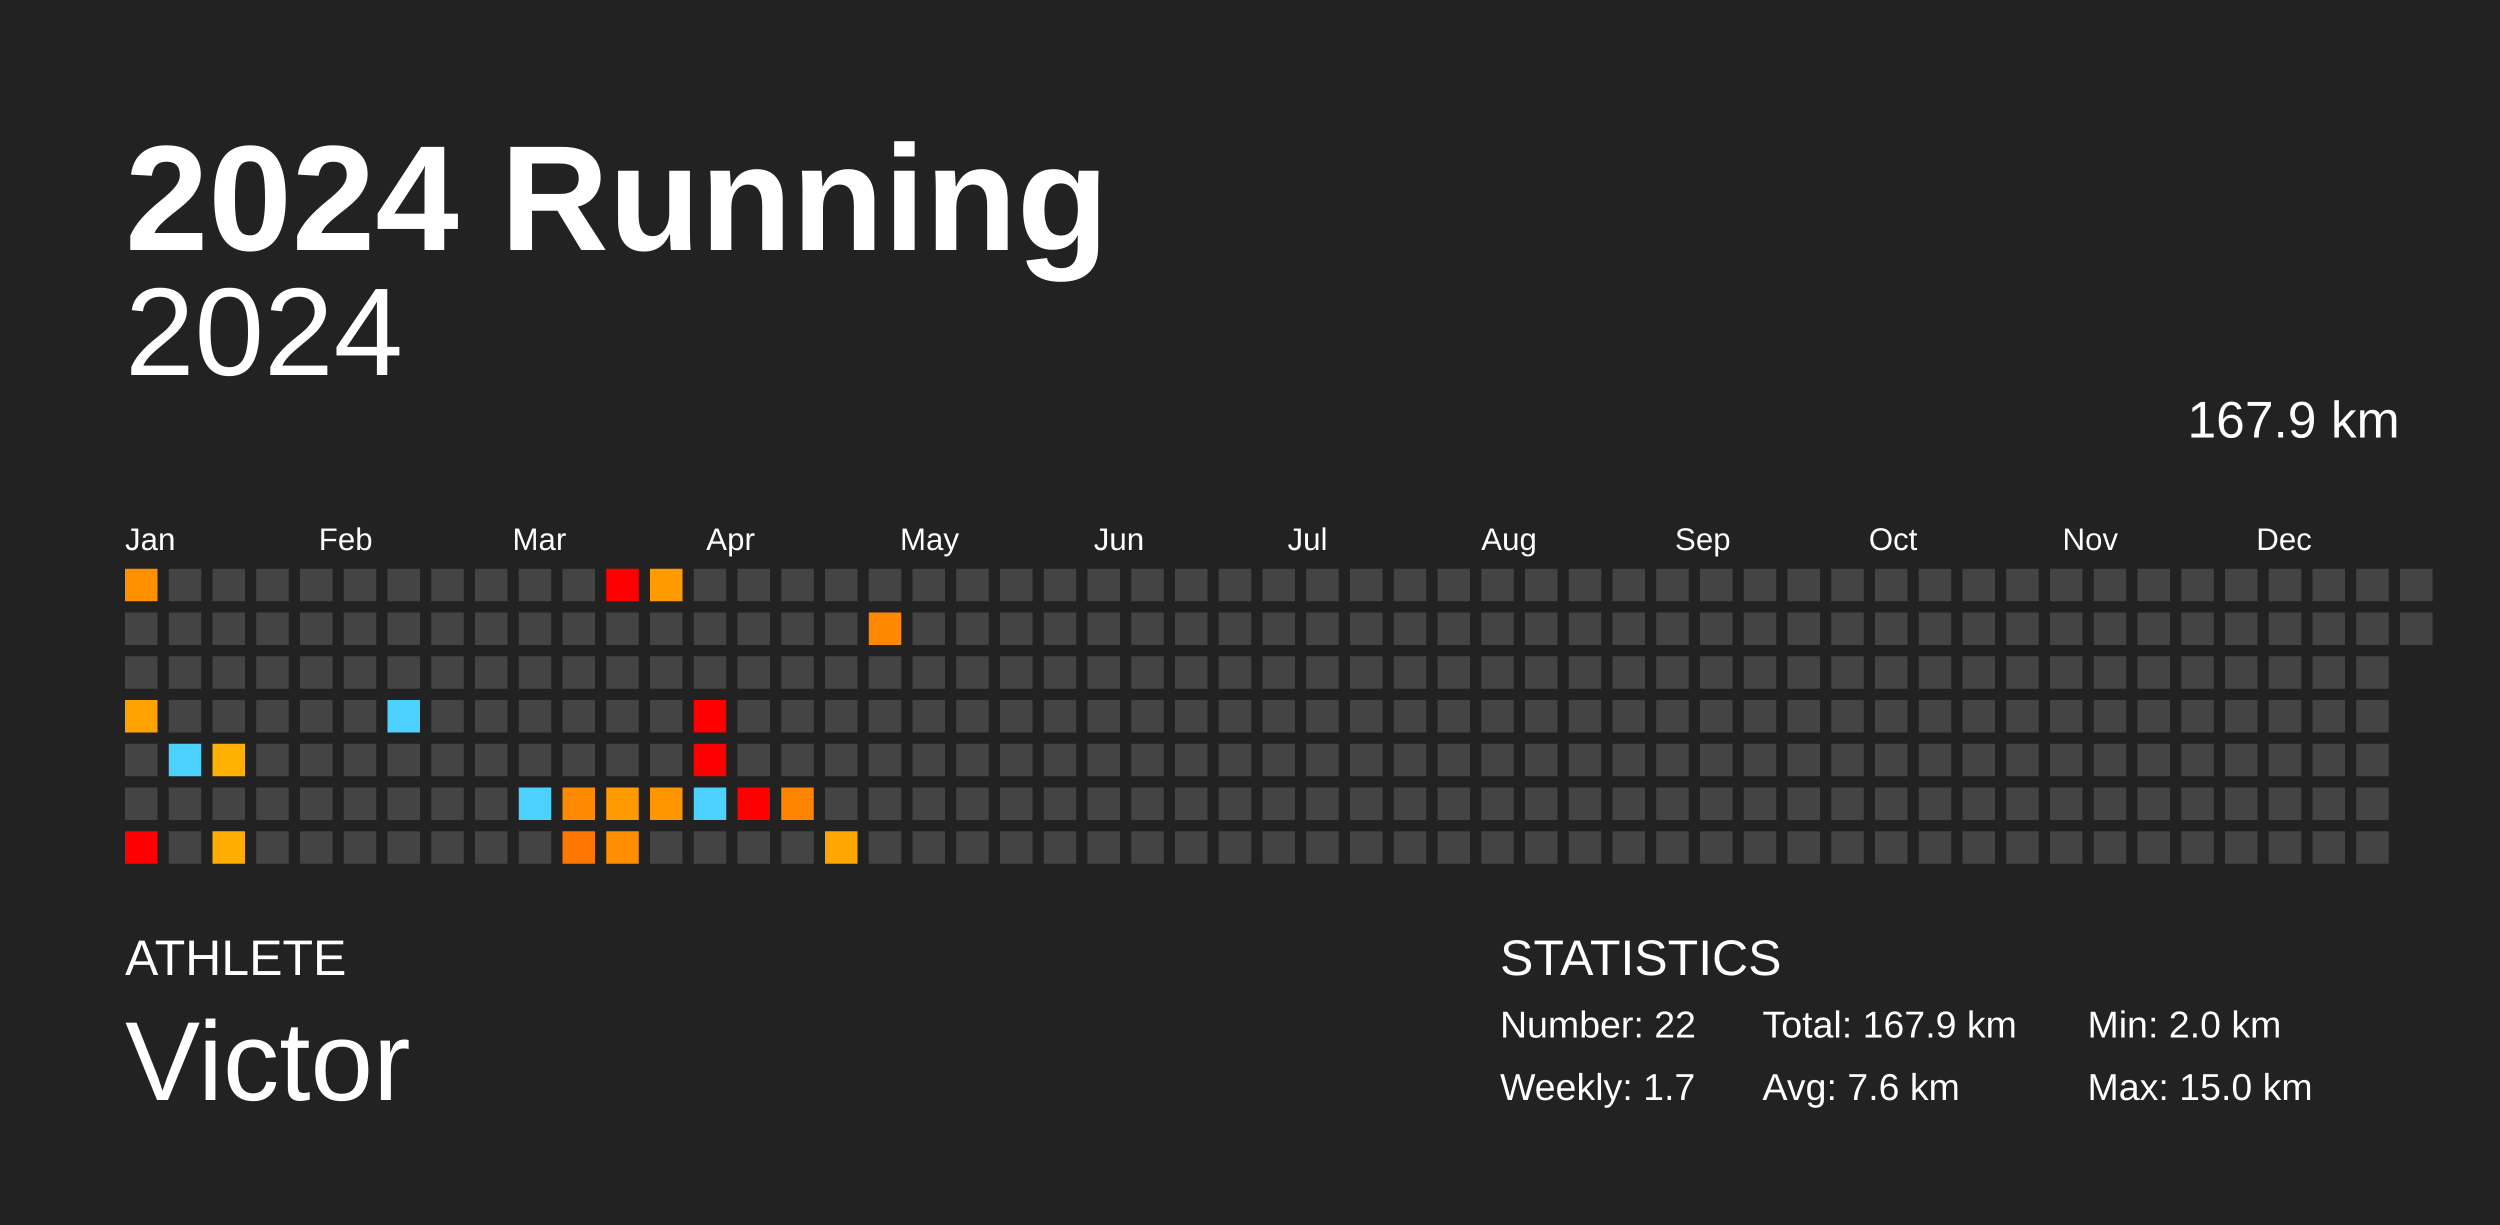
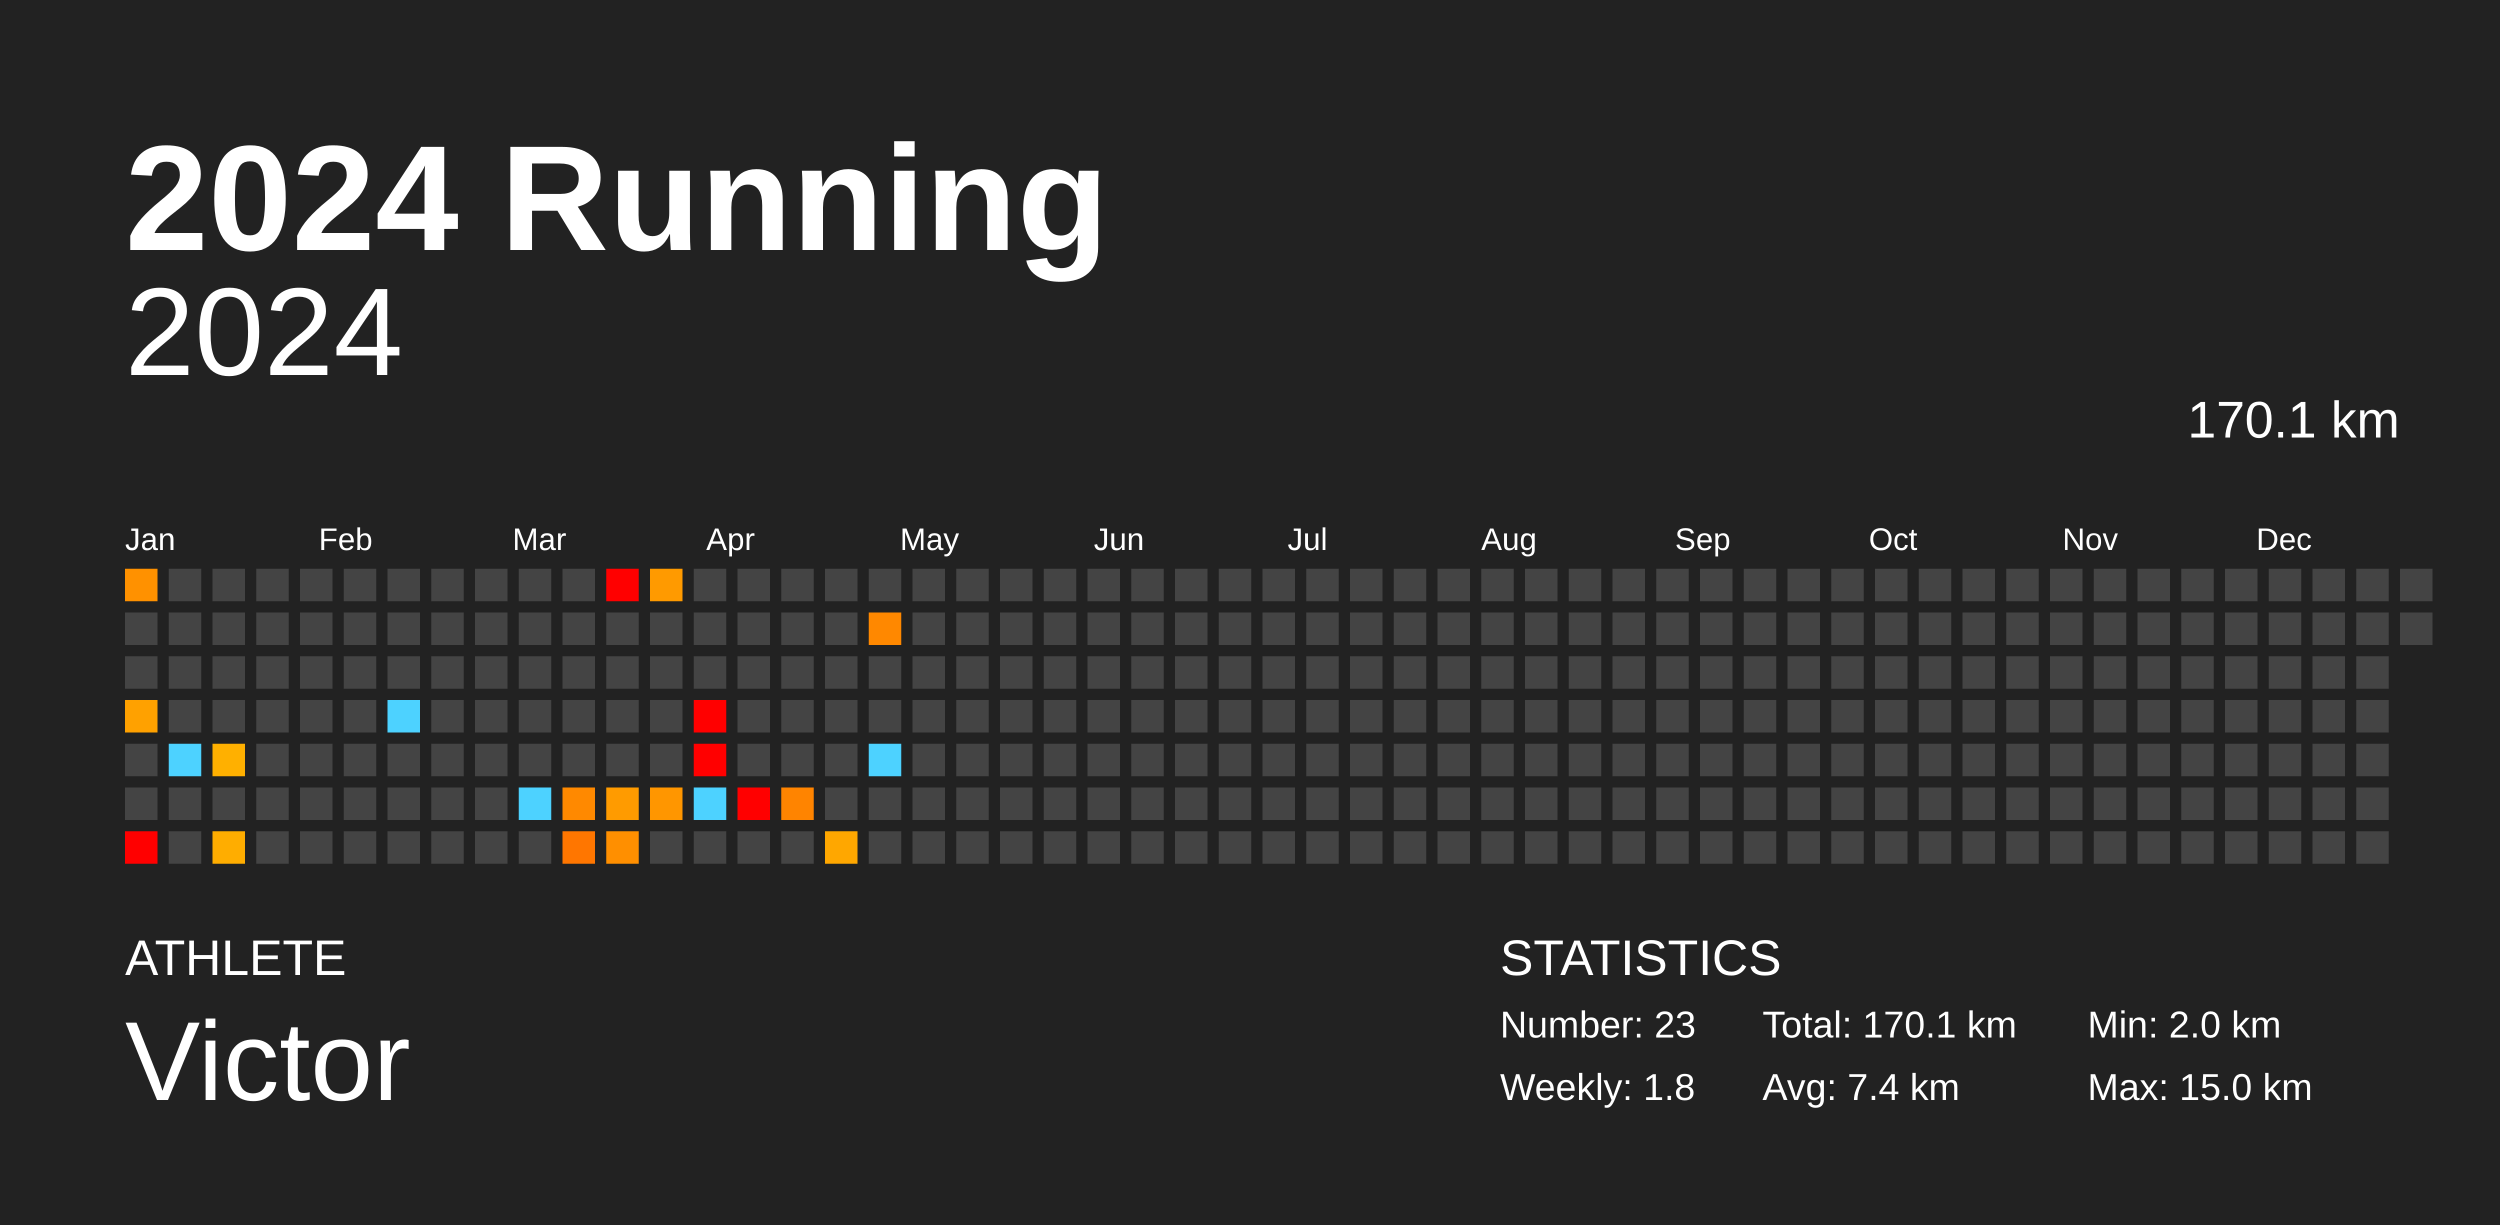
<svg xmlns="http://www.w3.org/2000/svg" baseProfile="full" height="98mm" version="1.1" viewBox="0,0,200,98" width="200mm">
  <defs />
  <rect fill="#222222" height="98" width="200" x="0" y="0" />
  <text fill="#FFFFFF" style="font-size:12px; font-family:Arial; font-weight:bold;" x="10" y="20">2024 Running</text>
  <text fill="#FFFFFF" style="font-size:4px; font-family:Arial" x="10" y="78">ATHLETE</text>
  <text fill="#FFFFFF" style="font-size:9px; font-family:Arial" x="10" y="88">Victor</text>
  <text fill="#FFFFFF" style="font-size:4px; font-family:Arial" x="120" y="78">STATISTICS</text>
-   <text fill="#FFFFFF" style="font-size:3px; font-family:Arial" x="120" y="83">Number: 22</text>
-   <text fill="#FFFFFF" style="font-size:3px; font-family:Arial" x="120" y="88">Weekly: 1.7</text>
-   <text fill="#FFFFFF" style="font-size:3px; font-family:Arial" x="141" y="83">Total: 167.9 km</text>
-   <text fill="#FFFFFF" style="font-size:3px; font-family:Arial" x="141" y="88">Avg: 7.6 km</text>
+   <text fill="#FFFFFF" style="font-size:3px; font-family:Arial" x="120" y="83">Number: 23</text>
+   <text fill="#FFFFFF" style="font-size:3px; font-family:Arial" x="120" y="88">Weekly: 1.8</text>
+   <text fill="#FFFFFF" style="font-size:3px; font-family:Arial" x="141" y="83">Total: 170.1 km</text>
+   <text fill="#FFFFFF" style="font-size:3px; font-family:Arial" x="141" y="88">Avg: 7.4 km</text>
  <text fill="#FFFFFF" style="font-size:3px; font-family:Arial" x="167" y="83">Min: 2.0 km</text>
  <text fill="#FFFFFF" style="font-size:3px; font-family:Arial" x="167" y="88">Max: 15.0 km</text>
  <text alignment-baseline="hanging" fill="#FFFFFF" style="font-size:10.0px; font-family:Arial;" x="10" y="30">2024</text>
-   <text alignment-baseline="hanging" fill="#FFFFFF" style="font-size:4.125px; font-family:Arial;" x="175" y="35">167.9 km</text>
+   <text alignment-baseline="hanging" fill="#FFFFFF" style="font-size:4.125px; font-family:Arial;" x="175" y="35">170.1 km</text>
  <text fill="#FFFFFF" style="font-size:2.5px; font-family:Arial" x="10.0" y="44">Jan</text>
  <text fill="#FFFFFF" style="font-size:2.5px; font-family:Arial" x="25.5" y="44">Feb</text>
  <text fill="#FFFFFF" style="font-size:2.5px; font-family:Arial" x="41.0" y="44">Mar</text>
  <text fill="#FFFFFF" style="font-size:2.5px; font-family:Arial" x="56.5" y="44">Apr</text>
  <text fill="#FFFFFF" style="font-size:2.5px; font-family:Arial" x="72.0" y="44">May</text>
  <text fill="#FFFFFF" style="font-size:2.5px; font-family:Arial" x="87.5" y="44">Jun</text>
  <text fill="#FFFFFF" style="font-size:2.5px; font-family:Arial" x="103.0" y="44">Jul</text>
  <text fill="#FFFFFF" style="font-size:2.5px; font-family:Arial" x="118.5" y="44">Aug</text>
  <text fill="#FFFFFF" style="font-size:2.5px; font-family:Arial" x="134.0" y="44">Sep</text>
  <text fill="#FFFFFF" style="font-size:2.5px; font-family:Arial" x="149.5" y="44">Oct</text>
  <text fill="#FFFFFF" style="font-size:2.5px; font-family:Arial" x="165.0" y="44">Nov</text>
  <text fill="#FFFFFF" style="font-size:2.5px; font-family:Arial" x="180.5" y="44">Dec</text>
  <rect fill="#ff9100" height="2.6" width="2.6" x="10.0" y="45.5" />
  <rect fill="#444444" height="2.6" width="2.6" x="10.0" y="49.0" />
  <rect fill="#444444" height="2.6" width="2.6" x="10.0" y="52.5" />
  <rect fill="#ffa100" height="2.6" width="2.6" x="10.0" y="56.0" />
  <rect fill="#444444" height="2.6" width="2.6" x="10.0" y="59.5" />
  <rect fill="#444444" height="2.6" width="2.6" x="10.0" y="63.0" />
  <rect fill="red" height="2.6" width="2.6" x="10.0" y="66.5" />
  <rect fill="#444444" height="2.6" width="2.6" x="13.5" y="45.5" />
  <rect fill="#444444" height="2.6" width="2.6" x="13.5" y="49.0" />
  <rect fill="#444444" height="2.6" width="2.6" x="13.5" y="52.5" />
  <rect fill="#444444" height="2.6" width="2.6" x="13.5" y="56.0" />
  <rect fill="#4dd2ff" height="2.6" width="2.6" x="13.5" y="59.5" />
  <rect fill="#444444" height="2.6" width="2.6" x="13.5" y="63.0" />
  <rect fill="#444444" height="2.6" width="2.6" x="13.5" y="66.5" />
  <rect fill="#444444" height="2.6" width="2.6" x="17.0" y="45.5" />
  <rect fill="#444444" height="2.6" width="2.6" x="17.0" y="49.0" />
  <rect fill="#444444" height="2.6" width="2.6" x="17.0" y="52.5" />
  <rect fill="#444444" height="2.6" width="2.6" x="17.0" y="56.0" />
  <rect fill="#ffb000" height="2.6" width="2.6" x="17.0" y="59.5" />
  <rect fill="#444444" height="2.6" width="2.6" x="17.0" y="63.0" />
  <rect fill="#ffad00" height="2.6" width="2.6" x="17.0" y="66.5" />
  <rect fill="#444444" height="2.6" width="2.6" x="20.5" y="45.5" />
  <rect fill="#444444" height="2.6" width="2.6" x="20.5" y="49.0" />
  <rect fill="#444444" height="2.6" width="2.6" x="20.5" y="52.5" />
  <rect fill="#444444" height="2.6" width="2.6" x="20.5" y="56.0" />
  <rect fill="#444444" height="2.6" width="2.6" x="20.5" y="59.5" />
  <rect fill="#444444" height="2.6" width="2.6" x="20.5" y="63.0" />
  <rect fill="#444444" height="2.6" width="2.6" x="20.5" y="66.5" />
  <rect fill="#444444" height="2.6" width="2.6" x="24.0" y="45.5" />
  <rect fill="#444444" height="2.6" width="2.6" x="24.0" y="49.0" />
  <rect fill="#444444" height="2.6" width="2.6" x="24.0" y="52.5" />
  <rect fill="#444444" height="2.6" width="2.6" x="24.0" y="56.0" />
  <rect fill="#444444" height="2.6" width="2.6" x="24.0" y="59.5" />
  <rect fill="#444444" height="2.6" width="2.6" x="24.0" y="63.0" />
  <rect fill="#444444" height="2.6" width="2.6" x="24.0" y="66.5" />
  <rect fill="#444444" height="2.6" width="2.6" x="27.5" y="45.5" />
  <rect fill="#444444" height="2.6" width="2.6" x="27.5" y="49.0" />
  <rect fill="#444444" height="2.6" width="2.6" x="27.5" y="52.5" />
  <rect fill="#444444" height="2.6" width="2.6" x="27.5" y="56.0" />
  <rect fill="#444444" height="2.6" width="2.6" x="27.5" y="59.5" />
  <rect fill="#444444" height="2.6" width="2.6" x="27.5" y="63.0" />
  <rect fill="#444444" height="2.6" width="2.6" x="27.5" y="66.5" />
  <rect fill="#444444" height="2.6" width="2.6" x="31.0" y="45.5" />
  <rect fill="#444444" height="2.6" width="2.6" x="31.0" y="49.0" />
  <rect fill="#444444" height="2.6" width="2.6" x="31.0" y="52.5" />
  <rect fill="#4dd2ff" height="2.6" width="2.6" x="31.0" y="56.0" />
  <rect fill="#444444" height="2.6" width="2.6" x="31.0" y="59.5" />
  <rect fill="#444444" height="2.6" width="2.6" x="31.0" y="63.0" />
  <rect fill="#444444" height="2.6" width="2.6" x="31.0" y="66.5" />
  <rect fill="#444444" height="2.6" width="2.6" x="34.5" y="45.5" />
  <rect fill="#444444" height="2.6" width="2.6" x="34.5" y="49.0" />
  <rect fill="#444444" height="2.6" width="2.6" x="34.5" y="52.5" />
  <rect fill="#444444" height="2.6" width="2.6" x="34.5" y="56.0" />
  <rect fill="#444444" height="2.6" width="2.6" x="34.5" y="59.5" />
  <rect fill="#444444" height="2.6" width="2.6" x="34.5" y="63.0" />
  <rect fill="#444444" height="2.6" width="2.6" x="34.5" y="66.5" />
  <rect fill="#444444" height="2.6" width="2.6" x="38.0" y="45.5" />
  <rect fill="#444444" height="2.6" width="2.6" x="38.0" y="49.0" />
  <rect fill="#444444" height="2.6" width="2.6" x="38.0" y="52.5" />
  <rect fill="#444444" height="2.6" width="2.6" x="38.0" y="56.0" />
  <rect fill="#444444" height="2.6" width="2.6" x="38.0" y="59.5" />
  <rect fill="#444444" height="2.6" width="2.6" x="38.0" y="63.0" />
  <rect fill="#444444" height="2.6" width="2.6" x="38.0" y="66.5" />
  <rect fill="#444444" height="2.6" width="2.6" x="41.5" y="45.5" />
  <rect fill="#444444" height="2.6" width="2.6" x="41.5" y="49.0" />
  <rect fill="#444444" height="2.6" width="2.6" x="41.5" y="52.5" />
  <rect fill="#444444" height="2.6" width="2.6" x="41.5" y="56.0" />
  <rect fill="#444444" height="2.6" width="2.6" x="41.5" y="59.5" />
  <rect fill="#4dd2ff" height="2.6" width="2.6" x="41.5" y="63.0" />
  <rect fill="#444444" height="2.6" width="2.6" x="41.5" y="66.5" />
  <rect fill="#444444" height="2.6" width="2.6" x="45.0" y="45.5" />
  <rect fill="#444444" height="2.6" width="2.6" x="45.0" y="49.0" />
  <rect fill="#444444" height="2.6" width="2.6" x="45.0" y="52.5" />
  <rect fill="#444444" height="2.6" width="2.6" x="45.0" y="56.0" />
  <rect fill="#444444" height="2.6" width="2.6" x="45.0" y="59.5" />
  <rect fill="#ff8900" height="2.6" width="2.6" x="45.0" y="63.0" />
  <rect fill="#ff7600" height="2.6" width="2.6" x="45.0" y="66.5" />
  <rect fill="red" height="2.6" width="2.6" x="48.5" y="45.5" />
  <rect fill="#444444" height="2.6" width="2.6" x="48.5" y="49.0" />
  <rect fill="#444444" height="2.6" width="2.6" x="48.5" y="52.5" />
  <rect fill="#444444" height="2.6" width="2.6" x="48.5" y="56.0" />
  <rect fill="#444444" height="2.6" width="2.6" x="48.5" y="59.5" />
  <rect fill="#ff9b00" height="2.6" width="2.6" x="48.5" y="63.0" />
  <rect fill="#ff8f00" height="2.6" width="2.6" x="48.5" y="66.5" />
  <rect fill="#ff9a00" height="2.6" width="2.6" x="52.0" y="45.5" />
  <rect fill="#444444" height="2.6" width="2.6" x="52.0" y="49.0" />
  <rect fill="#444444" height="2.6" width="2.6" x="52.0" y="52.5" />
  <rect fill="#444444" height="2.6" width="2.6" x="52.0" y="56.0" />
  <rect fill="#444444" height="2.6" width="2.6" x="52.0" y="59.5" />
  <rect fill="#ff9600" height="2.6" width="2.6" x="52.0" y="63.0" />
  <rect fill="#444444" height="2.6" width="2.6" x="52.0" y="66.5" />
  <rect fill="#444444" height="2.6" width="2.6" x="55.5" y="45.5" />
  <rect fill="#444444" height="2.6" width="2.6" x="55.5" y="49.0" />
  <rect fill="#444444" height="2.6" width="2.6" x="55.5" y="52.5" />
  <rect fill="red" height="2.6" width="2.6" x="55.5" y="56.0" />
  <rect fill="red" height="2.6" width="2.6" x="55.5" y="59.5" />
  <rect fill="#4dd2ff" height="2.6" width="2.6" x="55.5" y="63.0" />
  <rect fill="#444444" height="2.6" width="2.6" x="55.5" y="66.5" />
  <rect fill="#444444" height="2.6" width="2.6" x="59.0" y="45.5" />
  <rect fill="#444444" height="2.6" width="2.6" x="59.0" y="49.0" />
  <rect fill="#444444" height="2.6" width="2.6" x="59.0" y="52.5" />
  <rect fill="#444444" height="2.6" width="2.6" x="59.0" y="56.0" />
  <rect fill="#444444" height="2.6" width="2.6" x="59.0" y="59.5" />
  <rect fill="red" height="2.6" width="2.6" x="59.0" y="63.0" />
  <rect fill="#444444" height="2.6" width="2.6" x="59.0" y="66.5" />
  <rect fill="#444444" height="2.6" width="2.6" x="62.5" y="45.5" />
  <rect fill="#444444" height="2.6" width="2.6" x="62.5" y="49.0" />
  <rect fill="#444444" height="2.6" width="2.6" x="62.5" y="52.5" />
  <rect fill="#444444" height="2.6" width="2.6" x="62.5" y="56.0" />
  <rect fill="#444444" height="2.6" width="2.6" x="62.5" y="59.5" />
  <rect fill="#ff8400" height="2.6" width="2.6" x="62.5" y="63.0" />
  <rect fill="#444444" height="2.6" width="2.6" x="62.5" y="66.5" />
  <rect fill="#444444" height="2.6" width="2.6" x="66.0" y="45.5" />
  <rect fill="#444444" height="2.6" width="2.6" x="66.0" y="49.0" />
  <rect fill="#444444" height="2.6" width="2.6" x="66.0" y="52.5" />
  <rect fill="#444444" height="2.6" width="2.6" x="66.0" y="56.0" />
  <rect fill="#444444" height="2.6" width="2.6" x="66.0" y="59.5" />
  <rect fill="#444444" height="2.6" width="2.6" x="66.0" y="63.0" />
  <rect fill="#ffa700" height="2.6" width="2.6" x="66.0" y="66.5" />
  <rect fill="#444444" height="2.6" width="2.6" x="69.5" y="45.5" />
  <rect fill="#ff8800" height="2.6" width="2.6" x="69.5" y="49.0" />
  <rect fill="#444444" height="2.6" width="2.6" x="69.5" y="52.5" />
  <rect fill="#444444" height="2.6" width="2.6" x="69.5" y="56.0" />
-   <rect fill="#444444" height="2.6" width="2.6" x="69.5" y="59.5" />
+   <rect fill="#4dd2ff" height="2.6" width="2.6" x="69.5" y="59.5" />
  <rect fill="#444444" height="2.6" width="2.6" x="69.5" y="63.0" />
  <rect fill="#444444" height="2.6" width="2.6" x="69.5" y="66.5" />
  <rect fill="#444444" height="2.6" width="2.6" x="73.0" y="45.5" />
  <rect fill="#444444" height="2.6" width="2.6" x="73.0" y="49.0" />
  <rect fill="#444444" height="2.6" width="2.6" x="73.0" y="52.5" />
  <rect fill="#444444" height="2.6" width="2.6" x="73.0" y="56.0" />
  <rect fill="#444444" height="2.6" width="2.6" x="73.0" y="59.5" />
  <rect fill="#444444" height="2.6" width="2.6" x="73.0" y="63.0" />
  <rect fill="#444444" height="2.6" width="2.6" x="73.0" y="66.5" />
  <rect fill="#444444" height="2.6" width="2.6" x="76.5" y="45.5" />
  <rect fill="#444444" height="2.6" width="2.6" x="76.5" y="49.0" />
  <rect fill="#444444" height="2.6" width="2.6" x="76.5" y="52.5" />
  <rect fill="#444444" height="2.6" width="2.6" x="76.5" y="56.0" />
  <rect fill="#444444" height="2.6" width="2.6" x="76.5" y="59.5" />
  <rect fill="#444444" height="2.6" width="2.6" x="76.5" y="63.0" />
  <rect fill="#444444" height="2.6" width="2.6" x="76.5" y="66.5" />
  <rect fill="#444444" height="2.6" width="2.6" x="80.0" y="45.5" />
  <rect fill="#444444" height="2.6" width="2.6" x="80.0" y="49.0" />
  <rect fill="#444444" height="2.6" width="2.6" x="80.0" y="52.5" />
  <rect fill="#444444" height="2.6" width="2.6" x="80.0" y="56.0" />
  <rect fill="#444444" height="2.6" width="2.6" x="80.0" y="59.5" />
  <rect fill="#444444" height="2.6" width="2.6" x="80.0" y="63.0" />
  <rect fill="#444444" height="2.6" width="2.6" x="80.0" y="66.5" />
  <rect fill="#444444" height="2.6" width="2.6" x="83.5" y="45.5" />
  <rect fill="#444444" height="2.6" width="2.6" x="83.5" y="49.0" />
  <rect fill="#444444" height="2.6" width="2.6" x="83.5" y="52.5" />
  <rect fill="#444444" height="2.6" width="2.6" x="83.5" y="56.0" />
  <rect fill="#444444" height="2.6" width="2.6" x="83.5" y="59.5" />
  <rect fill="#444444" height="2.6" width="2.6" x="83.5" y="63.0" />
  <rect fill="#444444" height="2.6" width="2.6" x="83.5" y="66.5" />
  <rect fill="#444444" height="2.6" width="2.6" x="87.0" y="45.5" />
  <rect fill="#444444" height="2.6" width="2.6" x="87.0" y="49.0" />
  <rect fill="#444444" height="2.6" width="2.6" x="87.0" y="52.5" />
  <rect fill="#444444" height="2.6" width="2.6" x="87.0" y="56.0" />
  <rect fill="#444444" height="2.6" width="2.6" x="87.0" y="59.5" />
  <rect fill="#444444" height="2.6" width="2.6" x="87.0" y="63.0" />
  <rect fill="#444444" height="2.6" width="2.6" x="87.0" y="66.5" />
  <rect fill="#444444" height="2.6" width="2.6" x="90.5" y="45.5" />
  <rect fill="#444444" height="2.6" width="2.6" x="90.5" y="49.0" />
  <rect fill="#444444" height="2.6" width="2.6" x="90.5" y="52.5" />
  <rect fill="#444444" height="2.6" width="2.6" x="90.5" y="56.0" />
  <rect fill="#444444" height="2.6" width="2.6" x="90.5" y="59.5" />
  <rect fill="#444444" height="2.6" width="2.6" x="90.5" y="63.0" />
  <rect fill="#444444" height="2.6" width="2.6" x="90.5" y="66.5" />
  <rect fill="#444444" height="2.6" width="2.6" x="94.0" y="45.5" />
  <rect fill="#444444" height="2.6" width="2.6" x="94.0" y="49.0" />
  <rect fill="#444444" height="2.6" width="2.6" x="94.0" y="52.5" />
  <rect fill="#444444" height="2.6" width="2.6" x="94.0" y="56.0" />
  <rect fill="#444444" height="2.6" width="2.6" x="94.0" y="59.5" />
  <rect fill="#444444" height="2.6" width="2.6" x="94.0" y="63.0" />
  <rect fill="#444444" height="2.6" width="2.6" x="94.0" y="66.5" />
  <rect fill="#444444" height="2.6" width="2.6" x="97.5" y="45.5" />
  <rect fill="#444444" height="2.6" width="2.6" x="97.5" y="49.0" />
  <rect fill="#444444" height="2.6" width="2.6" x="97.5" y="52.5" />
  <rect fill="#444444" height="2.6" width="2.6" x="97.5" y="56.0" />
  <rect fill="#444444" height="2.6" width="2.6" x="97.5" y="59.5" />
  <rect fill="#444444" height="2.6" width="2.6" x="97.5" y="63.0" />
  <rect fill="#444444" height="2.6" width="2.6" x="97.5" y="66.5" />
  <rect fill="#444444" height="2.6" width="2.6" x="101.0" y="45.5" />
  <rect fill="#444444" height="2.6" width="2.6" x="101.0" y="49.0" />
  <rect fill="#444444" height="2.6" width="2.6" x="101.0" y="52.5" />
  <rect fill="#444444" height="2.6" width="2.6" x="101.0" y="56.0" />
  <rect fill="#444444" height="2.6" width="2.6" x="101.0" y="59.5" />
  <rect fill="#444444" height="2.6" width="2.6" x="101.0" y="63.0" />
  <rect fill="#444444" height="2.6" width="2.6" x="101.0" y="66.5" />
  <rect fill="#444444" height="2.6" width="2.6" x="104.5" y="45.5" />
  <rect fill="#444444" height="2.6" width="2.6" x="104.5" y="49.0" />
  <rect fill="#444444" height="2.6" width="2.6" x="104.5" y="52.5" />
  <rect fill="#444444" height="2.6" width="2.6" x="104.5" y="56.0" />
  <rect fill="#444444" height="2.6" width="2.6" x="104.5" y="59.5" />
  <rect fill="#444444" height="2.6" width="2.6" x="104.5" y="63.0" />
  <rect fill="#444444" height="2.6" width="2.6" x="104.5" y="66.5" />
  <rect fill="#444444" height="2.6" width="2.6" x="108.0" y="45.5" />
  <rect fill="#444444" height="2.6" width="2.6" x="108.0" y="49.0" />
  <rect fill="#444444" height="2.6" width="2.6" x="108.0" y="52.5" />
  <rect fill="#444444" height="2.6" width="2.6" x="108.0" y="56.0" />
  <rect fill="#444444" height="2.6" width="2.6" x="108.0" y="59.5" />
  <rect fill="#444444" height="2.6" width="2.6" x="108.0" y="63.0" />
  <rect fill="#444444" height="2.6" width="2.6" x="108.0" y="66.5" />
  <rect fill="#444444" height="2.6" width="2.6" x="111.5" y="45.5" />
  <rect fill="#444444" height="2.6" width="2.6" x="111.5" y="49.0" />
  <rect fill="#444444" height="2.6" width="2.6" x="111.5" y="52.5" />
  <rect fill="#444444" height="2.6" width="2.6" x="111.5" y="56.0" />
  <rect fill="#444444" height="2.6" width="2.6" x="111.5" y="59.5" />
  <rect fill="#444444" height="2.6" width="2.6" x="111.5" y="63.0" />
  <rect fill="#444444" height="2.6" width="2.6" x="111.5" y="66.5" />
  <rect fill="#444444" height="2.6" width="2.6" x="115.0" y="45.5" />
  <rect fill="#444444" height="2.6" width="2.6" x="115.0" y="49.0" />
  <rect fill="#444444" height="2.6" width="2.6" x="115.0" y="52.5" />
  <rect fill="#444444" height="2.6" width="2.6" x="115.0" y="56.0" />
  <rect fill="#444444" height="2.6" width="2.6" x="115.0" y="59.5" />
  <rect fill="#444444" height="2.6" width="2.6" x="115.0" y="63.0" />
  <rect fill="#444444" height="2.6" width="2.6" x="115.0" y="66.5" />
  <rect fill="#444444" height="2.6" width="2.6" x="118.5" y="45.5" />
  <rect fill="#444444" height="2.6" width="2.6" x="118.5" y="49.0" />
  <rect fill="#444444" height="2.6" width="2.6" x="118.5" y="52.5" />
  <rect fill="#444444" height="2.6" width="2.6" x="118.5" y="56.0" />
  <rect fill="#444444" height="2.6" width="2.6" x="118.5" y="59.5" />
  <rect fill="#444444" height="2.6" width="2.6" x="118.5" y="63.0" />
  <rect fill="#444444" height="2.6" width="2.6" x="118.5" y="66.5" />
  <rect fill="#444444" height="2.6" width="2.6" x="122.0" y="45.5" />
  <rect fill="#444444" height="2.6" width="2.6" x="122.0" y="49.0" />
  <rect fill="#444444" height="2.6" width="2.6" x="122.0" y="52.5" />
  <rect fill="#444444" height="2.6" width="2.6" x="122.0" y="56.0" />
  <rect fill="#444444" height="2.6" width="2.6" x="122.0" y="59.5" />
  <rect fill="#444444" height="2.6" width="2.6" x="122.0" y="63.0" />
  <rect fill="#444444" height="2.6" width="2.6" x="122.0" y="66.5" />
  <rect fill="#444444" height="2.6" width="2.6" x="125.5" y="45.5" />
  <rect fill="#444444" height="2.6" width="2.6" x="125.5" y="49.0" />
  <rect fill="#444444" height="2.6" width="2.6" x="125.5" y="52.5" />
  <rect fill="#444444" height="2.6" width="2.6" x="125.5" y="56.0" />
  <rect fill="#444444" height="2.6" width="2.6" x="125.5" y="59.5" />
  <rect fill="#444444" height="2.6" width="2.6" x="125.5" y="63.0" />
  <rect fill="#444444" height="2.6" width="2.6" x="125.5" y="66.5" />
  <rect fill="#444444" height="2.6" width="2.6" x="129.0" y="45.5" />
  <rect fill="#444444" height="2.6" width="2.6" x="129.0" y="49.0" />
  <rect fill="#444444" height="2.6" width="2.6" x="129.0" y="52.5" />
  <rect fill="#444444" height="2.6" width="2.6" x="129.0" y="56.0" />
  <rect fill="#444444" height="2.6" width="2.6" x="129.0" y="59.5" />
  <rect fill="#444444" height="2.6" width="2.6" x="129.0" y="63.0" />
  <rect fill="#444444" height="2.6" width="2.6" x="129.0" y="66.5" />
  <rect fill="#444444" height="2.6" width="2.6" x="132.5" y="45.5" />
  <rect fill="#444444" height="2.6" width="2.6" x="132.5" y="49.0" />
  <rect fill="#444444" height="2.6" width="2.6" x="132.5" y="52.5" />
  <rect fill="#444444" height="2.6" width="2.6" x="132.5" y="56.0" />
  <rect fill="#444444" height="2.6" width="2.6" x="132.5" y="59.5" />
  <rect fill="#444444" height="2.6" width="2.6" x="132.5" y="63.0" />
  <rect fill="#444444" height="2.6" width="2.6" x="132.5" y="66.5" />
  <rect fill="#444444" height="2.6" width="2.6" x="136.0" y="45.5" />
  <rect fill="#444444" height="2.6" width="2.6" x="136.0" y="49.0" />
  <rect fill="#444444" height="2.6" width="2.6" x="136.0" y="52.5" />
  <rect fill="#444444" height="2.6" width="2.6" x="136.0" y="56.0" />
  <rect fill="#444444" height="2.6" width="2.6" x="136.0" y="59.5" />
  <rect fill="#444444" height="2.6" width="2.6" x="136.0" y="63.0" />
  <rect fill="#444444" height="2.6" width="2.6" x="136.0" y="66.5" />
  <rect fill="#444444" height="2.6" width="2.6" x="139.5" y="45.5" />
  <rect fill="#444444" height="2.6" width="2.6" x="139.5" y="49.0" />
  <rect fill="#444444" height="2.6" width="2.6" x="139.5" y="52.5" />
  <rect fill="#444444" height="2.6" width="2.6" x="139.5" y="56.0" />
  <rect fill="#444444" height="2.6" width="2.6" x="139.5" y="59.5" />
  <rect fill="#444444" height="2.6" width="2.6" x="139.5" y="63.0" />
  <rect fill="#444444" height="2.6" width="2.6" x="139.5" y="66.5" />
  <rect fill="#444444" height="2.6" width="2.6" x="143.0" y="45.5" />
  <rect fill="#444444" height="2.6" width="2.6" x="143.0" y="49.0" />
  <rect fill="#444444" height="2.6" width="2.6" x="143.0" y="52.5" />
  <rect fill="#444444" height="2.6" width="2.6" x="143.0" y="56.0" />
  <rect fill="#444444" height="2.6" width="2.6" x="143.0" y="59.5" />
  <rect fill="#444444" height="2.6" width="2.6" x="143.0" y="63.0" />
  <rect fill="#444444" height="2.6" width="2.6" x="143.0" y="66.5" />
  <rect fill="#444444" height="2.6" width="2.6" x="146.5" y="45.5" />
  <rect fill="#444444" height="2.6" width="2.6" x="146.5" y="49.0" />
  <rect fill="#444444" height="2.6" width="2.6" x="146.5" y="52.5" />
  <rect fill="#444444" height="2.6" width="2.6" x="146.5" y="56.0" />
  <rect fill="#444444" height="2.6" width="2.6" x="146.5" y="59.5" />
  <rect fill="#444444" height="2.6" width="2.6" x="146.5" y="63.0" />
  <rect fill="#444444" height="2.6" width="2.6" x="146.5" y="66.5" />
  <rect fill="#444444" height="2.6" width="2.6" x="150.0" y="45.5" />
  <rect fill="#444444" height="2.6" width="2.6" x="150.0" y="49.0" />
  <rect fill="#444444" height="2.6" width="2.6" x="150.0" y="52.5" />
  <rect fill="#444444" height="2.6" width="2.6" x="150.0" y="56.0" />
  <rect fill="#444444" height="2.6" width="2.6" x="150.0" y="59.5" />
  <rect fill="#444444" height="2.6" width="2.6" x="150.0" y="63.0" />
  <rect fill="#444444" height="2.6" width="2.6" x="150.0" y="66.5" />
  <rect fill="#444444" height="2.6" width="2.6" x="153.5" y="45.5" />
  <rect fill="#444444" height="2.6" width="2.6" x="153.5" y="49.0" />
  <rect fill="#444444" height="2.6" width="2.6" x="153.5" y="52.5" />
  <rect fill="#444444" height="2.6" width="2.6" x="153.5" y="56.0" />
  <rect fill="#444444" height="2.6" width="2.6" x="153.5" y="59.5" />
  <rect fill="#444444" height="2.6" width="2.6" x="153.5" y="63.0" />
  <rect fill="#444444" height="2.6" width="2.6" x="153.5" y="66.5" />
  <rect fill="#444444" height="2.6" width="2.6" x="157.0" y="45.5" />
  <rect fill="#444444" height="2.6" width="2.6" x="157.0" y="49.0" />
  <rect fill="#444444" height="2.6" width="2.6" x="157.0" y="52.5" />
  <rect fill="#444444" height="2.6" width="2.6" x="157.0" y="56.0" />
  <rect fill="#444444" height="2.6" width="2.6" x="157.0" y="59.5" />
  <rect fill="#444444" height="2.6" width="2.6" x="157.0" y="63.0" />
  <rect fill="#444444" height="2.6" width="2.6" x="157.0" y="66.5" />
  <rect fill="#444444" height="2.6" width="2.6" x="160.5" y="45.5" />
  <rect fill="#444444" height="2.6" width="2.6" x="160.5" y="49.0" />
  <rect fill="#444444" height="2.6" width="2.6" x="160.5" y="52.5" />
  <rect fill="#444444" height="2.6" width="2.6" x="160.5" y="56.0" />
  <rect fill="#444444" height="2.6" width="2.6" x="160.5" y="59.5" />
  <rect fill="#444444" height="2.6" width="2.6" x="160.5" y="63.0" />
  <rect fill="#444444" height="2.6" width="2.6" x="160.5" y="66.5" />
  <rect fill="#444444" height="2.6" width="2.6" x="164.0" y="45.5" />
  <rect fill="#444444" height="2.6" width="2.6" x="164.0" y="49.0" />
  <rect fill="#444444" height="2.6" width="2.6" x="164.0" y="52.5" />
  <rect fill="#444444" height="2.6" width="2.6" x="164.0" y="56.0" />
  <rect fill="#444444" height="2.6" width="2.6" x="164.0" y="59.5" />
  <rect fill="#444444" height="2.6" width="2.6" x="164.0" y="63.0" />
  <rect fill="#444444" height="2.6" width="2.6" x="164.0" y="66.5" />
  <rect fill="#444444" height="2.6" width="2.6" x="167.5" y="45.5" />
  <rect fill="#444444" height="2.6" width="2.6" x="167.5" y="49.0" />
  <rect fill="#444444" height="2.6" width="2.6" x="167.5" y="52.5" />
  <rect fill="#444444" height="2.6" width="2.6" x="167.5" y="56.0" />
  <rect fill="#444444" height="2.6" width="2.6" x="167.5" y="59.5" />
  <rect fill="#444444" height="2.6" width="2.6" x="167.5" y="63.0" />
  <rect fill="#444444" height="2.6" width="2.6" x="167.5" y="66.5" />
  <rect fill="#444444" height="2.6" width="2.6" x="171.0" y="45.5" />
  <rect fill="#444444" height="2.6" width="2.6" x="171.0" y="49.0" />
  <rect fill="#444444" height="2.6" width="2.6" x="171.0" y="52.5" />
  <rect fill="#444444" height="2.6" width="2.6" x="171.0" y="56.0" />
  <rect fill="#444444" height="2.6" width="2.6" x="171.0" y="59.5" />
  <rect fill="#444444" height="2.6" width="2.6" x="171.0" y="63.0" />
  <rect fill="#444444" height="2.6" width="2.6" x="171.0" y="66.5" />
  <rect fill="#444444" height="2.6" width="2.6" x="174.5" y="45.5" />
  <rect fill="#444444" height="2.6" width="2.6" x="174.5" y="49.0" />
  <rect fill="#444444" height="2.6" width="2.6" x="174.5" y="52.5" />
  <rect fill="#444444" height="2.6" width="2.6" x="174.5" y="56.0" />
  <rect fill="#444444" height="2.6" width="2.6" x="174.5" y="59.5" />
  <rect fill="#444444" height="2.6" width="2.6" x="174.5" y="63.0" />
  <rect fill="#444444" height="2.6" width="2.6" x="174.5" y="66.5" />
  <rect fill="#444444" height="2.6" width="2.6" x="178.0" y="45.5" />
  <rect fill="#444444" height="2.6" width="2.6" x="178.0" y="49.0" />
  <rect fill="#444444" height="2.6" width="2.6" x="178.0" y="52.5" />
  <rect fill="#444444" height="2.6" width="2.6" x="178.0" y="56.0" />
  <rect fill="#444444" height="2.6" width="2.6" x="178.0" y="59.5" />
  <rect fill="#444444" height="2.6" width="2.6" x="178.0" y="63.0" />
  <rect fill="#444444" height="2.6" width="2.6" x="178.0" y="66.5" />
  <rect fill="#444444" height="2.6" width="2.6" x="181.5" y="45.5" />
  <rect fill="#444444" height="2.6" width="2.6" x="181.5" y="49.0" />
  <rect fill="#444444" height="2.6" width="2.6" x="181.5" y="52.5" />
  <rect fill="#444444" height="2.6" width="2.6" x="181.5" y="56.0" />
  <rect fill="#444444" height="2.6" width="2.6" x="181.5" y="59.5" />
  <rect fill="#444444" height="2.6" width="2.6" x="181.5" y="63.0" />
  <rect fill="#444444" height="2.6" width="2.6" x="181.5" y="66.5" />
  <rect fill="#444444" height="2.6" width="2.6" x="185.0" y="45.5" />
  <rect fill="#444444" height="2.6" width="2.6" x="185.0" y="49.0" />
  <rect fill="#444444" height="2.6" width="2.6" x="185.0" y="52.5" />
  <rect fill="#444444" height="2.6" width="2.6" x="185.0" y="56.0" />
  <rect fill="#444444" height="2.6" width="2.6" x="185.0" y="59.5" />
  <rect fill="#444444" height="2.6" width="2.6" x="185.0" y="63.0" />
  <rect fill="#444444" height="2.6" width="2.6" x="185.0" y="66.5" />
  <rect fill="#444444" height="2.6" width="2.6" x="188.5" y="45.5" />
  <rect fill="#444444" height="2.6" width="2.6" x="188.5" y="49.0" />
  <rect fill="#444444" height="2.6" width="2.6" x="188.5" y="52.5" />
  <rect fill="#444444" height="2.6" width="2.6" x="188.5" y="56.0" />
  <rect fill="#444444" height="2.6" width="2.6" x="188.5" y="59.5" />
  <rect fill="#444444" height="2.6" width="2.6" x="188.5" y="63.0" />
  <rect fill="#444444" height="2.6" width="2.6" x="188.5" y="66.5" />
  <rect fill="#444444" height="2.6" width="2.6" x="192.0" y="45.5" />
  <rect fill="#444444" height="2.6" width="2.6" x="192.0" y="49.0" />
</svg>
